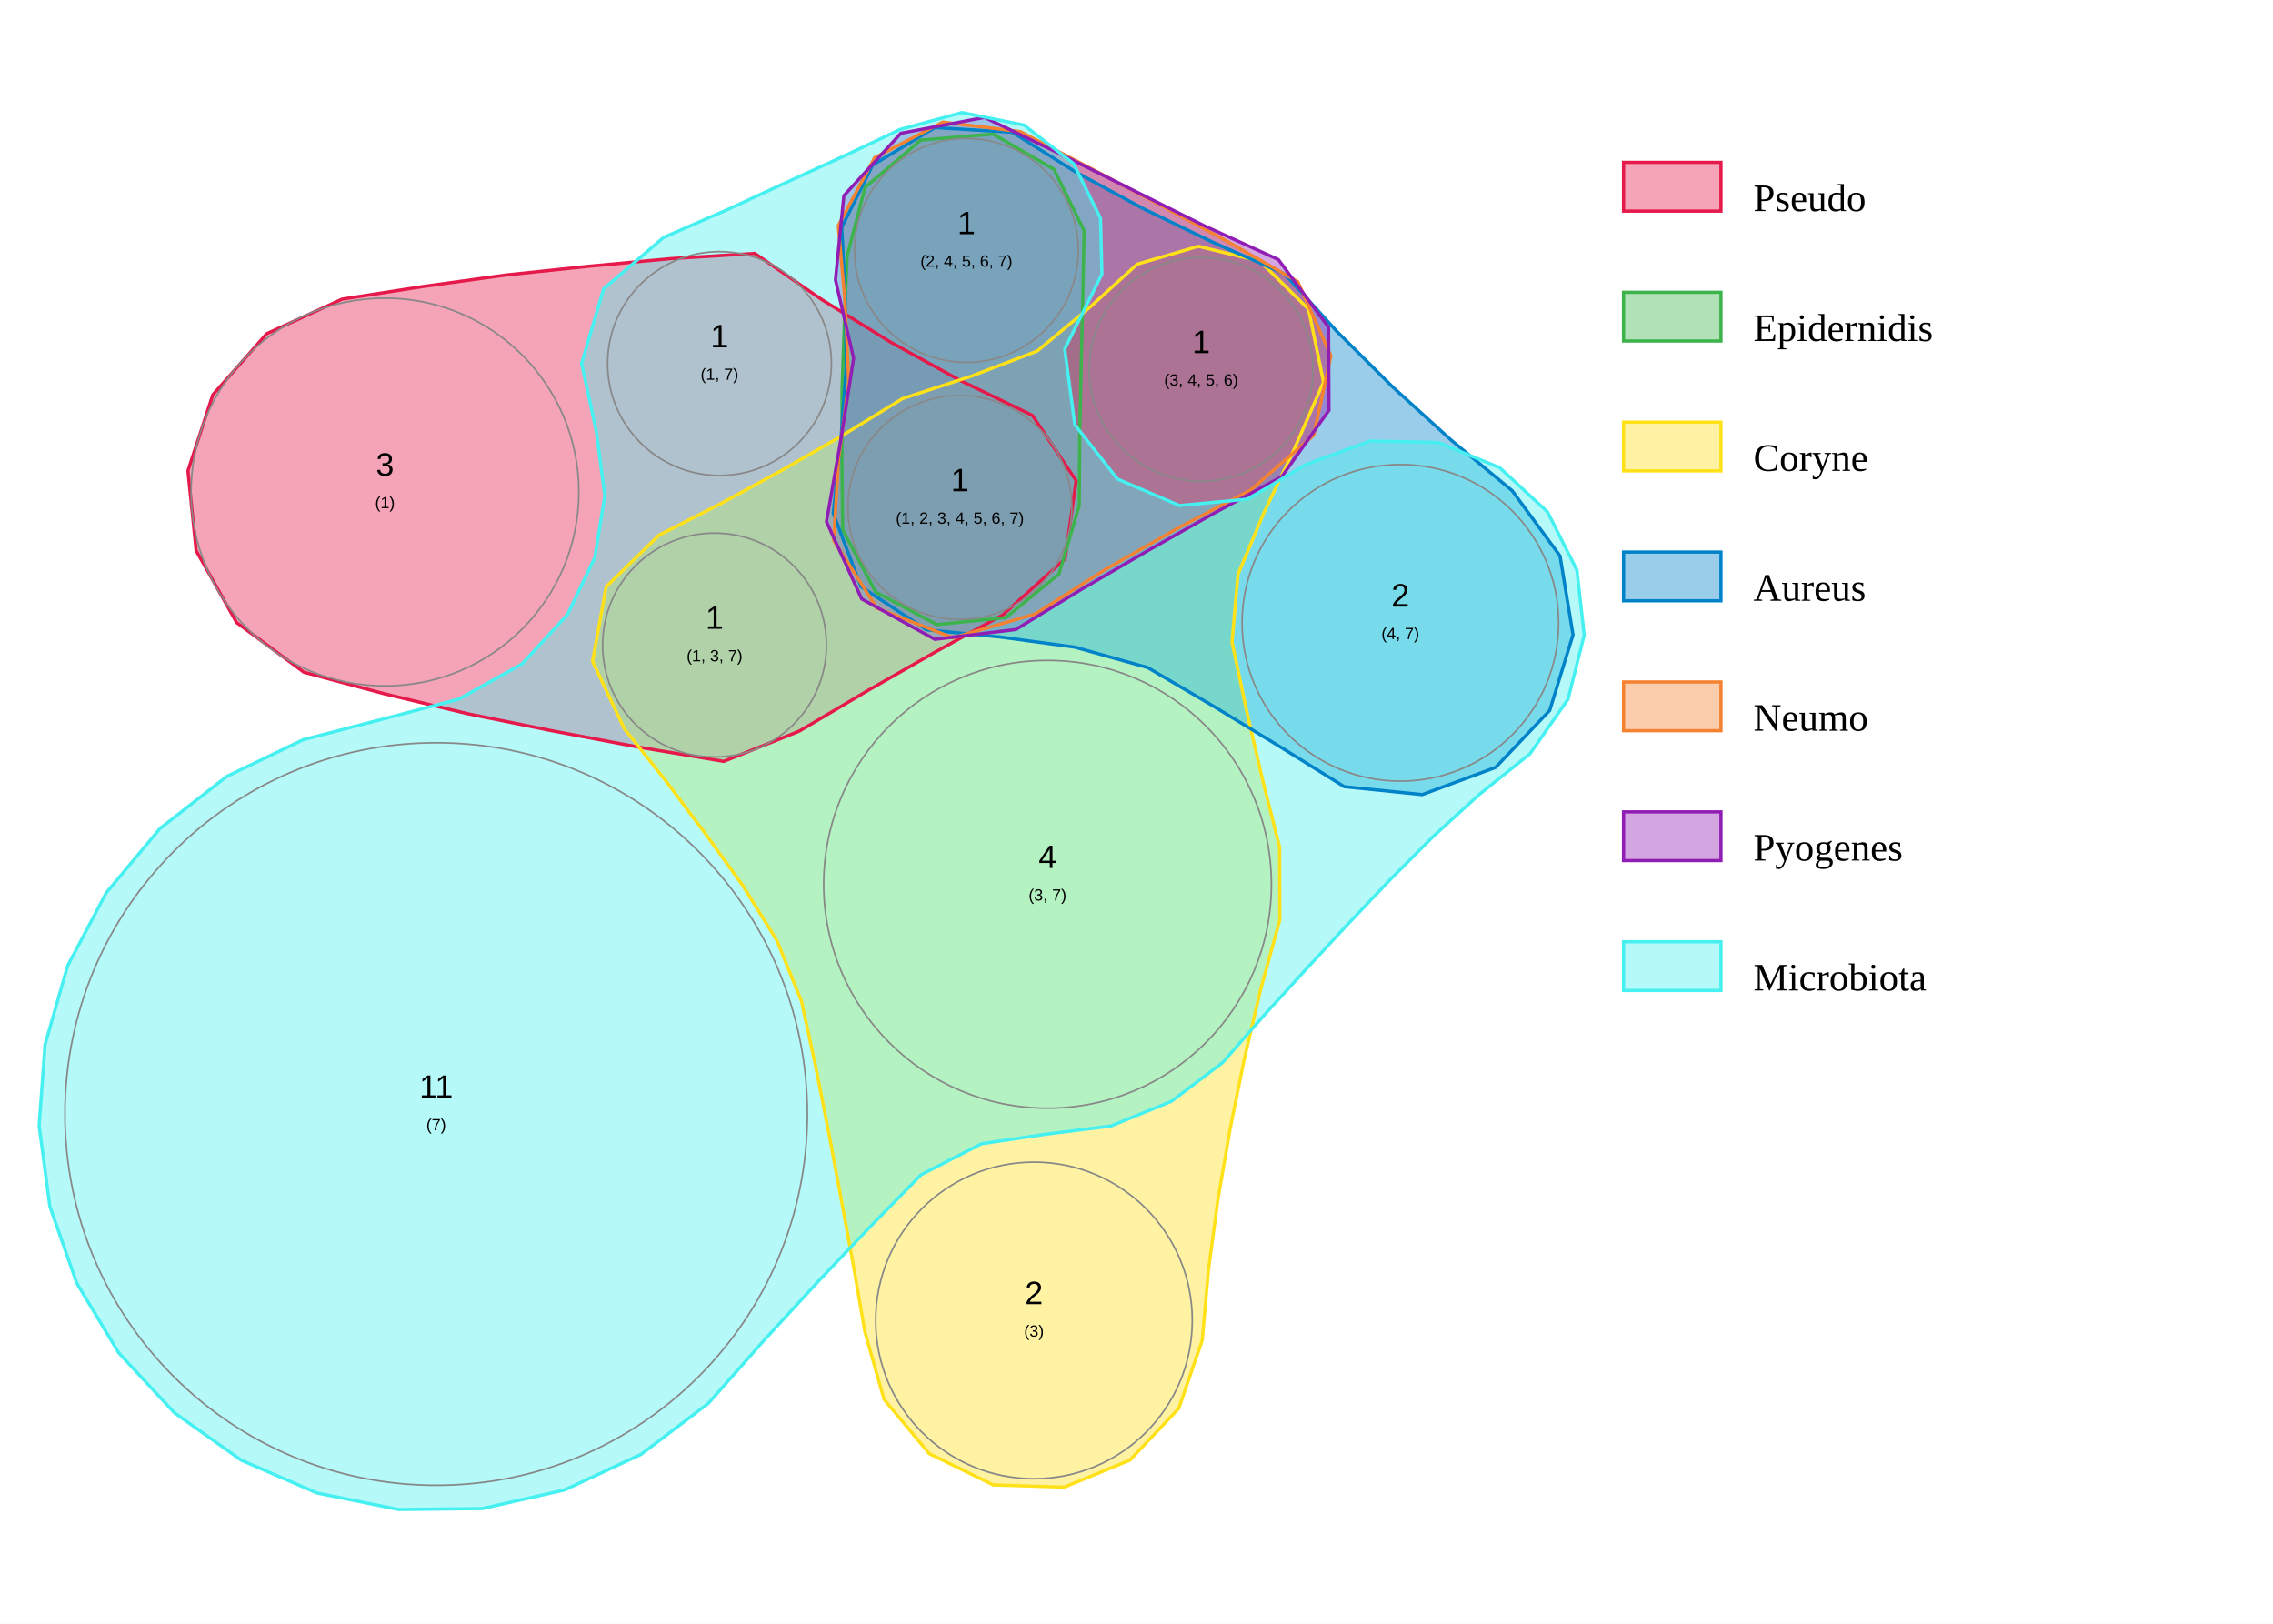
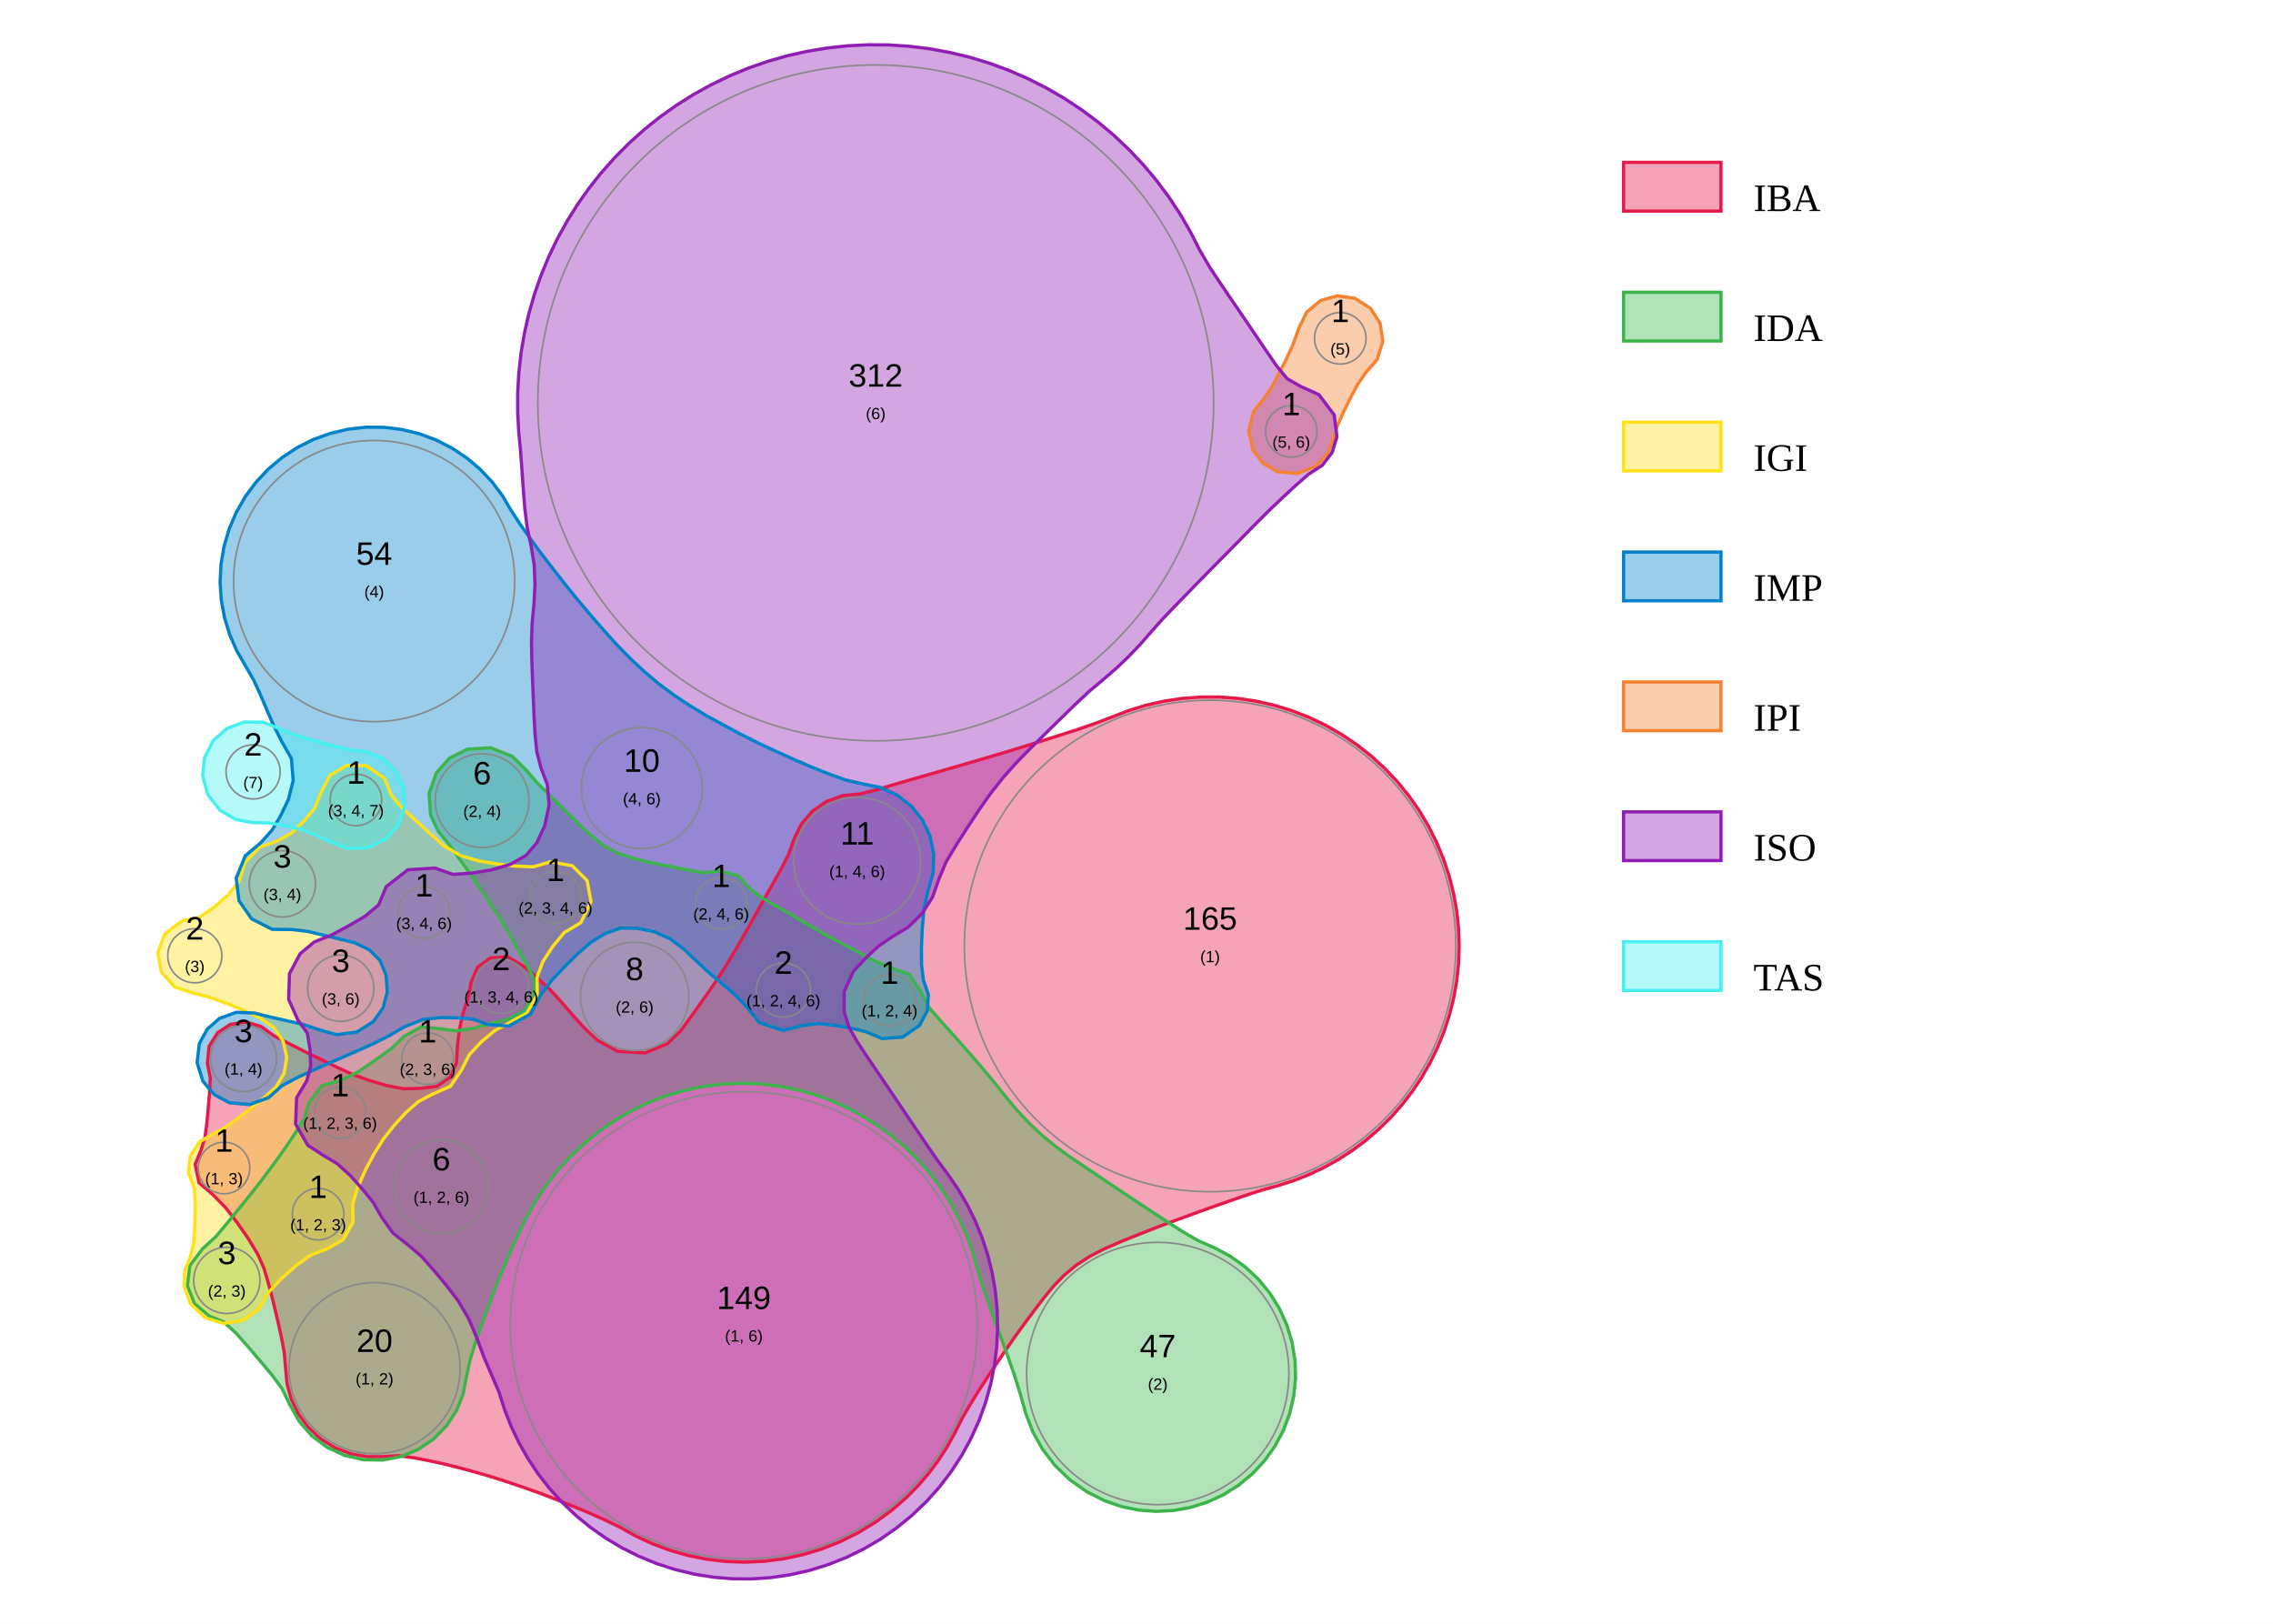
<svg xmlns="http://www.w3.org/2000/svg" xmlns:xlink="http://www.w3.org/1999/xlink" viewBox="0 0 700 500">
  <defs>
    <style type="text/css">
  .borderLine {
	   stroke: none;
	   fill-opacity: 0.4;
  }
  .outLine {
	   stroke-width: 1;
	   fill: none;
  }
  .circle {
	   stroke: #888888;
	   stroke-width: 0.5;
	   fill: none;
    pointer-events: all;
  }
  .spcircle {
	   stroke: #FF2222;
	   stroke-width: 1;
	   fill: none;
    pointer-events: all;
  }
  .tLabel {
	   font-family: Arial;
    pointer-events: none;
	   font-size: 14px;
	   text-anchor: middle;
	   alignment-baseline: central;
  }
  .nLabel {
	   font-family: Arial;
    pointer-events: none;
	   font-size: 10px;
	   text-anchor: middle;
	   alignment-baseline: central;
  }
  .belong {
	   font-family: Arial;
    pointer-events: none;
	   font-size: 5px;
	   text-anchor: middle;
	   alignment-baseline: central;
  }
  .p0{
    stroke: none;
    fill: #e6194b;
  }
  .q0{
    fill: none;
    stroke: #e6194b;
  }
  .p1{
    stroke: none;
    fill: #3cb44b;
  }
  .q1{
    fill: none;
    stroke: #3cb44b;
  }
  .p2{
    stroke: none;
    fill: #ffe119;
  }
  .q2{
    fill: none;
    stroke: #ffe119;
  }
  .p3{
    stroke: none;
    fill: #0082c8;
  }
  .q3{
    fill: none;
    stroke: #0082c8;
  }
  .p4{
    stroke: none;
    fill: #f58231;
  }
  .q4{
    fill: none;
    stroke: #f58231;
  }
  .p5{
    stroke: none;
    fill: #911eb4;
  }
  .q5{
    fill: none;
    stroke: #911eb4;
  }
  .p6{
    stroke: none;
    fill: #46f0f0;
  }
  .q6{
    fill: none;
    stroke: #46f0f0;
  }

</style>
    <symbol id="bl0">
-       <path d="M 57.88 144.99 L 60.41 169.58 L 72.87 191.70 L 93.58 206.99 L 118.51 213.67 L 144.05 219.78 L 170.18 225.06 L 196.55 230.04 L 222.87 234.45 L 246.15 225.13 L 267.53 212.48 L 288.36 200.59 L 308.84 189.33 L 328.00 172.10 L 331.42 148.02 L 317.94 127.91 L 295.75 117.17 L 274.30 105.37 L 253.13 92.28 L 232.45 78.03 L 206.62 79.63 L 181.24 81.98 L 155.75 84.68 L 130.42 88.19 L 105.35 92.11 L 82.14 102.75 L 65.54 121.58 Z" />
+       <path d="M 67.03 318.00 L 64.40 322.19 L 63.87 327.45 L 64.77 331.97 L 64.52 336.55 L 64.13 341.19 L 63.71 345.81 L 63.12 350.24 L 61.92 354.16 L 60.11 358.57 L 61.31 364.24 L 65.71 368.00 L 69.56 371.97 L 73.21 376.71 L 76.58 381.59 L 79.43 386.31 L 81.32 390.63 L 82.56 394.83 L 83.69 399.05 L 84.75 403.37 L 85.78 407.76 L 86.75 412.20 L 87.57 416.74 L 87.96 421.36 L 88.40 426.13 L 89.71 430.91 L 91.92 435.46 L 94.95 439.56 L 98.77 443.08 L 103.25 445.85 L 108.09 447.69 L 113.08 448.57 L 118.04 448.54 L 122.78 448.25 L 127.55 448.91 L 132.33 449.84 L 137.13 450.89 L 141.95 452.11 L 146.79 453.43 L 151.64 454.84 L 156.50 456.41 L 161.38 458.06 L 166.28 459.80 L 171.20 461.70 L 176.13 463.68 L 181.08 465.73 L 186.06 467.94 L 191.00 470.31 L 195.84 473.02 L 200.99 475.40 L 206.35 477.40 L 211.89 478.98 L 217.62 480.13 L 223.47 480.82 L 229.35 481.03 L 235.31 480.77 L 241.27 480.01 L 247.17 478.76 L 253.00 477.00 L 258.72 474.74 L 264.26 471.99 L 269.62 468.73 L 274.66 465.04 L 279.15 461.14 L 282.87 457.36 L 286.14 453.54 L 289.10 449.55 L 291.77 445.40 L 294.17 441.04 L 296.38 436.60 L 298.89 432.32 L 301.50 428.10 L 304.21 423.96 L 306.96 419.83 L 309.73 415.73 L 312.54 411.66 L 315.42 407.69 L 318.34 403.78 L 321.29 399.90 L 324.35 396.15 L 327.70 392.71 L 331.41 389.62 L 335.51 386.93 L 340.10 384.55 L 345.44 382.24 L 351.12 379.95 L 356.93 377.68 L 362.83 375.48 L 368.71 373.34 L 374.32 371.33 L 379.32 369.58 L 384.04 367.96 L 388.72 366.43 L 393.50 365.12 L 398.32 363.59 L 403.07 361.72 L 407.69 359.54 L 412.15 357.06 L 416.47 354.26 L 420.63 351.16 L 424.57 347.77 L 428.26 344.15 L 431.71 340.26 L 434.90 336.14 L 437.81 331.80 L 440.43 327.24 L 442.74 322.49 L 444.74 317.56 L 446.38 312.50 L 447.68 307.32 L 448.62 302.02 L 449.19 296.65 L 449.37 291.29 L 449.18 285.93 L 448.61 280.52 L 447.64 275.08 L 446.28 269.72 L 444.54 264.50 L 442.41 259.36 L 439.90 254.37 L 437.04 249.57 L 433.84 245.01 L 430.30 240.67 L 426.41 236.57 L 422.24 232.76 L 417.81 229.28 L 413.12 226.12 L 408.17 223.30 L 403.03 220.85 L 397.75 218.80 L 392.33 217.15 L 386.76 215.89 L 381.11 215.05 L 375.46 214.63 L 369.81 214.64 L 364.11 215.06 L 358.46 215.91 L 352.93 217.16 L 347.55 218.81 L 342.34 220.83 L 337.15 222.81 L 331.90 224.62 L 326.64 226.31 L 321.38 227.98 L 316.13 229.63 L 310.88 231.25 L 305.66 232.80 L 300.44 234.33 L 295.23 235.85 L 290.03 237.35 L 284.88 238.83 L 279.77 240.29 L 274.68 241.77 L 269.66 243.27 L 264.70 244.50 L 259.54 244.98 L 254.48 246.82 L 250.15 249.83 L 246.80 253.75 L 244.52 258.37 L 242.86 263.05 L 240.61 267.47 L 238.19 271.81 L 235.75 276.14 L 233.33 280.47 L 230.94 284.77 L 228.54 288.99 L 226.13 293.15 L 223.66 297.25 L 221.07 301.33 L 218.29 305.36 L 215.42 309.41 L 212.52 313.45 L 209.55 317.51 L 205.49 321.39 L 198.66 324.22 L 190.26 323.73 L 183.97 320.30 L 179.93 316.51 L 176.42 312.64 L 172.98 308.66 L 169.42 304.77 L 165.56 301.21 L 161.53 297.74 L 156.33 294.59 L 151.01 294.98 L 147.08 297.83 L 145.04 302.63 L 144.20 307.29 L 142.57 312.04 L 141.49 317.07 L 140.86 322.21 L 140.58 327.27 L 138.55 331.78 L 134.54 334.51 L 129.41 335.15 L 124.21 335.26 L 118.97 334.25 L 113.79 332.72 L 108.81 330.93 L 103.97 328.74 L 99.07 326.35 L 94.09 323.92 L 89.17 321.44 L 84.46 319.01 L 80.44 316.10 L 75.77 314.72 L 70.96 315.44 Z" />
    </symbol>
    <symbol id="bl1">
-       <path d="M 259.28 141.71 L 259.51 163.12 L 269.68 182.30 L 288.51 192.33 L 309.79 190.18 L 326.14 176.74 L 332.37 155.71 L 332.52 133.97 L 332.98 112.28 L 333.48 91.35 L 333.87 71.04 L 324.58 52.13 L 305.85 41.29 L 283.59 43.14 L 266.40 57.71 L 260.90 78.79 L 260.02 99.44 L 259.31 120.39 Z" />
+       <path d="M 100.74 445.66 L 106.07 448.15 L 111.93 449.50 L 117.90 449.59 L 123.51 448.51 L 128.74 446.35 L 133.56 443.10 L 137.63 438.93 L 140.65 434.23 L 142.63 429.24 L 143.64 423.99 L 144.72 418.93 L 146.23 413.96 L 147.93 409.09 L 149.71 404.25 L 151.50 399.41 L 153.33 394.64 L 155.25 390.00 L 157.22 385.43 L 159.25 380.83 L 161.52 376.06 L 164.33 370.92 L 167.66 365.76 L 171.39 360.84 L 175.48 356.33 L 179.88 352.17 L 184.53 348.37 L 189.41 345.02 L 194.50 342.06 L 199.75 339.51 L 205.18 337.44 L 210.76 335.80 L 216.47 334.58 L 222.33 333.86 L 228.29 333.58 L 234.27 333.77 L 240.33 334.53 L 246.32 335.77 L 251.95 337.40 L 256.92 339.29 L 261.52 341.44 L 265.95 343.88 L 270.27 346.62 L 274.56 349.71 L 278.67 353.17 L 282.55 356.94 L 286.18 361.03 L 289.57 365.47 L 292.66 370.24 L 295.39 375.25 L 297.70 380.41 L 299.62 385.75 L 301.12 391.19 L 302.84 396.56 L 304.68 401.95 L 306.63 407.38 L 308.62 412.85 L 310.60 418.32 L 312.53 423.84 L 314.29 429.49 L 315.90 435.24 L 318.09 440.95 L 321.08 446.29 L 324.91 451.26 L 329.56 455.73 L 334.81 459.42 L 340.22 462.14 L 345.43 463.93 L 350.70 465.00 L 356.06 465.40 L 361.35 465.13 L 366.51 464.22 L 371.64 462.63 L 376.69 460.32 L 381.48 457.31 L 385.77 453.75 L 389.46 449.77 L 392.60 445.38 L 395.21 440.50 L 397.17 435.28 L 398.43 429.89 L 398.98 424.50 L 398.83 419.08 L 397.93 413.44 L 396.26 407.91 L 393.92 402.78 L 391.01 398.13 L 387.55 393.93 L 383.49 390.12 L 378.88 386.83 L 373.94 384.20 L 368.97 382.03 L 364.35 379.35 L 359.86 376.47 L 355.38 373.55 L 350.92 370.60 L 346.47 367.66 L 342.07 364.72 L 337.69 361.75 L 333.31 358.80 L 328.95 355.82 L 324.70 352.72 L 320.68 349.38 L 316.86 345.78 L 313.26 341.93 L 309.84 337.86 L 306.39 333.54 L 302.52 328.92 L 298.43 324.17 L 294.24 319.42 L 290.04 314.77 L 286.10 310.27 L 283.63 305.45 L 280.02 300.03 L 274.22 297.96 L 269.17 295.83 L 264.14 293.13 L 259.09 290.46 L 254.12 287.77 L 249.29 284.99 L 244.52 282.17 L 239.71 279.36 L 234.97 276.67 L 231.06 273.74 L 227.35 269.68 L 221.53 268.18 L 216.62 268.71 L 211.45 267.84 L 206.09 266.75 L 200.70 265.67 L 195.41 264.46 L 190.34 262.72 L 185.55 260.11 L 181.35 256.69 L 177.50 252.99 L 173.59 249.12 L 169.61 245.21 L 165.65 241.32 L 162.06 237.17 L 157.75 232.90 L 151.11 230.27 L 143.94 230.69 L 138.40 233.50 L 134.38 238.00 L 132.14 244.33 L 132.59 250.97 L 134.99 256.04 L 138.11 259.80 L 140.90 263.63 L 143.68 267.51 L 146.46 271.46 L 149.21 275.53 L 151.93 279.62 L 154.58 283.72 L 157.11 287.96 L 159.57 292.49 L 162.32 297.04 L 164.62 302.13 L 164.17 307.10 L 161.41 311.34 L 156.24 313.95 L 150.92 315.19 L 145.72 316.68 L 140.48 317.44 L 135.57 316.78 L 129.73 316.21 L 124.49 319.09 L 120.43 322.97 L 115.49 326.50 L 110.42 329.98 L 105.24 332.60 L 99.15 334.32 L 95.22 339.52 L 93.66 344.52 L 90.81 349.10 L 87.72 353.67 L 84.47 358.20 L 81.13 362.69 L 77.66 367.17 L 73.99 371.69 L 70.28 376.25 L 66.57 380.70 L 62.41 384.51 L 58.49 389.67 L 57.71 395.88 L 59.89 401.40 L 64.36 405.22 L 69.01 407.11 L 72.79 410.62 L 76.40 414.71 L 80.00 418.93 L 83.56 423.16 L 86.84 427.56 L 89.24 432.53 L 92.12 437.67 L 96.05 442.16 Z" />
    </symbol>
    <symbol id="bl2">
-       <path d="M 239.30 289.70 L 246.86 308.41 L 251.19 328.34 L 255.18 348.55 L 259.01 368.95 L 262.79 389.50 L 266.37 410.17 L 272.26 430.91 L 286.19 447.62 L 305.89 457.24 L 327.78 457.93 L 347.97 449.61 L 363.03 433.67 L 370.24 412.72 L 372.16 391.03 L 375.07 369.35 L 378.81 347.71 L 383.18 326.14 L 388.24 304.66 L 394.14 283.26 L 394.07 260.89 L 388.69 239.56 L 383.81 218.44 L 379.42 197.72 L 381.25 176.87 L 389.22 157.94 L 398.38 138.74 L 407.60 117.66 L 402.97 95.21 L 388.05 80.46 L 369.03 75.84 L 350.22 81.34 L 335.45 94.78 L 319.48 108.06 L 299.01 115.88 L 277.95 122.74 L 259.36 134.13 L 240.60 144.92 L 221.85 155.15 L 202.97 164.79 L 186.68 180.66 L 182.48 203.65 L 192.28 224.42 L 205.17 240.61 L 217.17 256.63 L 228.77 272.72 Z" />
+       <path d="M 69.65 308.91 L 74.81 311.00 L 79.79 313.34 L 84.29 316.38 L 87.24 320.68 L 88.31 325.63 L 87.48 330.54 L 84.99 334.71 L 81.28 338.04 L 77.42 341.12 L 73.55 344.16 L 69.63 347.01 L 65.60 349.15 L 61.44 351.62 L 58.56 356.07 L 58.08 361.28 L 59.87 366.03 L 60.17 371.42 L 60.00 377.15 L 59.64 382.59 L 58.67 387.03 L 56.91 391.17 L 56.68 396.08 L 58.64 401.40 L 63.10 405.72 L 68.76 407.52 L 74.63 406.68 L 79.77 403.13 L 82.63 398.05 L 86.59 393.78 L 91.11 389.79 L 95.78 386.42 L 100.63 384.58 L 105.69 381.75 L 108.73 376.30 L 108.60 370.83 L 110.21 365.56 L 112.53 360.30 L 115.17 355.37 L 118.04 350.80 L 121.32 346.63 L 124.90 342.71 L 128.81 339.23 L 133.21 336.94 L 138.71 334.51 L 142.20 329.38 L 144.49 324.83 L 148.16 320.89 L 152.38 317.36 L 156.95 314.86 L 162.13 312.07 L 165.43 306.43 L 165.41 300.85 L 167.17 296.14 L 170.21 291.45 L 173.78 287.15 L 178.84 284.15 L 182.01 277.67 L 180.82 271.18 L 176.23 266.58 L 169.52 265.40 L 164.22 266.92 L 158.78 266.71 L 153.21 266.05 L 147.57 265.14 L 141.90 263.49 L 136.62 260.39 L 132.20 256.42 L 128.00 252.59 L 123.92 248.88 L 120.57 244.93 L 118.37 239.64 L 112.88 235.81 L 106.75 235.69 L 101.56 238.80 L 98.77 244.22 L 96.91 248.91 L 93.56 252.90 L 89.75 256.50 L 85.49 258.94 L 80.01 260.84 L 75.43 265.56 L 73.68 271.18 L 70.39 275.44 L 66.05 279.27 L 61.42 282.45 L 56.02 283.59 L 50.74 287.62 L 48.61 293.43 L 49.70 299.26 L 53.78 303.90 L 59.12 305.72 L 64.34 307.01 Z" />
    </symbol>
    <symbol id="bl3">
-       <path d="M 260.29 91.09 L 260.61 112.86 L 258.99 135.29 L 256.61 158.06 L 265.14 180.66 L 285.31 193.92 L 308.22 196.18 L 331.00 199.27 L 353.43 205.56 L 373.53 217.35 L 393.65 229.60 L 413.98 242.24 L 437.98 244.68 L 460.61 236.30 L 477.26 218.75 L 484.44 195.48 L 480.44 171.20 L 465.69 151.09 L 446.92 135.53 L 428.84 119.10 L 411.65 101.99 L 395.63 84.36 L 373.37 74.54 L 351.92 64.16 L 331.38 53.04 L 311.76 40.72 L 287.94 39.29 L 268.73 50.85 L 259.23 70.01 Z" />
+       <path d="M 78.13 209.43 L 80.25 214.05 L 82.23 218.72 L 84.29 223.42 L 86.72 228.25 L 89.74 233.58 L 90.29 240.35 L 88.83 246.13 L 86.51 251.02 L 83.86 255.51 L 80.42 259.40 L 75.52 263.53 L 72.74 270.41 L 73.59 277.35 L 77.50 282.95 L 83.81 286.17 L 89.91 286.23 L 94.88 286.83 L 99.61 287.96 L 104.36 289.10 L 109.20 290.29 L 113.71 292.46 L 117.05 295.80 L 118.90 300.32 L 119.26 305.51 L 117.93 310.45 L 114.92 314.64 L 109.84 317.80 L 103.76 318.61 L 98.47 317.13 L 93.46 315.47 L 88.24 314.28 L 83.17 313.15 L 78.31 311.94 L 72.79 311.72 L 67.57 313.62 L 63.84 316.88 L 61.39 321.34 L 60.70 327.21 L 62.48 332.94 L 65.93 337.04 L 70.68 339.59 L 76.87 340.13 L 82.74 337.98 L 86.82 334.34 L 91.91 331.64 L 97.47 329.11 L 103.13 326.59 L 108.75 324.15 L 114.31 321.69 L 119.65 319.03 L 124.76 316.08 L 130.51 313.87 L 136.09 313.34 L 141.05 313.44 L 145.70 313.85 L 150.21 315.49 L 156.70 315.95 L 163.48 312.19 L 166.55 306.34 L 170.00 301.76 L 174.01 297.56 L 178.02 293.59 L 182.03 290.12 L 186.38 287.46 L 191.02 285.79 L 196.12 285.83 L 201.41 286.87 L 206.35 289.08 L 210.58 292.24 L 214.37 295.85 L 218.22 299.42 L 222.20 302.78 L 226.17 306.11 L 229.82 309.89 L 233.83 314.88 L 241.16 317.33 L 247.39 315.74 L 252.27 315.17 L 257.29 315.79 L 262.25 316.60 L 266.91 317.79 L 271.63 319.81 L 277.98 319.34 L 283.16 315.77 L 285.57 311.24 L 285.92 306.32 L 284.37 301.83 L 283.80 297.15 L 283.76 291.91 L 284.02 285.99 L 284.54 279.90 L 285.82 274.23 L 287.37 268.76 L 287.57 262.99 L 286.39 257.42 L 284.07 252.52 L 280.74 248.33 L 276.36 244.87 L 271.29 242.53 L 265.89 241.44 L 260.41 240.18 L 254.86 238.17 L 249.31 235.95 L 243.84 233.56 L 238.42 231.11 L 233.06 228.60 L 227.82 225.93 L 222.66 223.19 L 217.56 220.38 L 212.58 217.38 L 207.72 214.16 L 203.00 210.67 L 198.45 206.84 L 194.06 202.74 L 189.83 198.41 L 185.72 193.84 L 181.72 189.23 L 177.96 184.78 L 174.70 180.75 L 171.67 176.90 L 168.70 173.09 L 165.77 169.23 L 162.87 165.24 L 160.02 161.19 L 157.31 157.02 L 154.73 152.64 L 151.57 148.43 L 147.86 144.49 L 143.72 140.99 L 139.23 138.00 L 134.36 135.51 L 129.16 133.57 L 123.78 132.26 L 118.32 131.58 L 112.82 131.54 L 107.25 132.16 L 101.79 133.43 L 96.56 135.31 L 91.60 137.78 L 86.94 140.84 L 82.64 144.44 L 78.84 148.49 L 75.54 152.93 L 72.75 157.79 L 70.55 162.95 L 68.99 168.30 L 68.06 173.77 L 67.78 179.33 L 68.15 184.86 L 69.16 190.27 L 70.74 195.43 L 72.89 200.35 L 75.54 204.94 Z" />
    </symbol>
    <symbol id="bl4">
-       <path d="M 261.39 117.43 L 258.26 141.46 L 256.73 166.41 L 270.05 187.27 L 293.47 196.39 L 318.83 189.07 L 340.41 175.38 L 362.79 162.61 L 385.13 150.92 L 404.58 134.03 L 409.87 109.53 L 399.70 86.76 L 378.09 74.39 L 356.55 62.71 L 335.17 51.46 L 314.32 40.56 L 290.36 37.59 L 269.35 48.55 L 258.17 69.44 L 260.25 93.20 Z" />
+       <path d="M 388.94 142.63 L 393.36 145.23 L 399.50 145.82 L 405.29 143.51 L 408.83 139.74 L 410.57 135.28 L 411.95 130.93 L 413.85 126.67 L 415.91 122.52 L 418.04 118.46 L 420.64 114.68 L 424.12 110.73 L 425.84 105.08 L 425.04 99.58 L 422.06 94.94 L 417.22 91.85 L 411.85 91.09 L 406.72 92.53 L 402.40 96.12 L 400.00 101.07 L 398.17 106.20 L 395.85 111.14 L 393.68 115.40 L 391.61 119.29 L 389.17 122.83 L 386.07 126.71 L 384.55 132.65 L 385.88 138.58 Z" />
    </symbol>
    <symbol id="bl5">
-       <path d="M 257.29 86.14 L 262.88 110.34 L 258.96 135.38 L 254.52 160.65 L 265.38 184.44 L 287.91 196.87 L 312.83 193.84 L 332.98 181.52 L 353.31 169.67 L 373.84 158.06 L 394.72 146.78 L 409.27 126.33 L 409.14 100.75 L 393.68 79.92 L 370.93 69.55 L 348.65 58.42 L 326.22 47.27 L 303.20 36.16 L 277.44 41.04 L 259.88 60.27 Z" />
+       <path d="M 162.02 263.40 L 157.21 266.14 L 151.33 267.87 L 145.28 268.85 L 139.50 269.25 L 133.91 267.30 L 125.62 267.82 L 118.94 273.02 L 116.61 278.63 L 112.38 282.18 L 107.22 285.16 L 102.04 287.95 L 96.79 290.05 L 92.43 293.68 L 89.15 299.83 L 88.89 307.74 L 91.71 314.04 L 94.65 318.17 L 95.49 323.19 L 95.69 328.28 L 94.48 332.80 L 91.34 338.03 L 91.04 346.14 L 94.81 352.68 L 99.60 355.79 L 103.86 358.34 L 107.81 361.92 L 111.49 366.03 L 114.92 370.25 L 117.60 374.93 L 121.01 379.69 L 125.55 383.27 L 129.74 386.83 L 133.52 391.09 L 137.29 395.59 L 141.06 400.51 L 144.34 406.08 L 146.87 412.04 L 149.04 417.93 L 151.45 423.51 L 153.70 428.75 L 155.37 434.03 L 157.40 439.21 L 159.82 444.27 L 162.56 449.10 L 165.63 453.70 L 169.08 458.16 L 172.94 462.44 L 177.15 466.48 L 181.66 470.20 L 186.42 473.56 L 191.40 476.55 L 196.66 479.19 L 202.19 481.46 L 207.92 483.31 L 213.74 484.71 L 219.59 485.66 L 225.45 486.15 L 231.32 486.20 L 237.34 485.80 L 243.37 484.92 L 249.32 483.57 L 255.09 481.78 L 260.65 479.58 L 266.01 476.96 L 271.23 473.90 L 276.23 470.41 L 280.95 466.54 L 285.31 462.36 L 289.29 457.92 L 292.88 453.22 L 296.15 448.20 L 299.05 442.91 L 301.52 437.43 L 303.55 431.79 L 305.12 426.13 L 306.25 420.44 L 306.96 414.64 L 307.23 408.83 L 307.07 403.02 L 306.48 397.27 L 305.50 391.69 L 304.15 386.34 L 302.44 381.12 L 300.35 376.00 L 297.89 371.02 L 295.10 366.26 L 291.98 361.70 L 288.58 357.13 L 285.30 352.36 L 282.05 347.56 L 278.81 342.77 L 275.64 338.08 L 272.64 333.64 L 269.70 329.30 L 266.78 325.00 L 263.94 320.69 L 261.46 316.33 L 259.95 311.50 L 259.99 305.32 L 262.84 299.06 L 266.89 294.74 L 270.54 291.33 L 274.73 288.49 L 279.59 285.56 L 283.96 281.33 L 287.20 276.22 L 289.12 270.75 L 291.36 265.42 L 294.50 260.19 L 297.84 254.96 L 301.27 249.73 L 304.90 244.55 L 308.82 239.55 L 313.06 234.80 L 317.50 230.27 L 322.02 225.81 L 326.54 221.38 L 331.03 217.01 L 335.42 212.89 L 339.63 209.36 L 343.60 205.94 L 347.37 202.37 L 350.97 198.63 L 354.40 194.71 L 357.85 190.81 L 361.48 187.02 L 365.16 183.25 L 368.83 179.46 L 372.53 175.69 L 376.26 171.91 L 380.01 168.11 L 383.76 164.30 L 387.51 160.51 L 391.31 156.73 L 395.19 153.05 L 399.07 149.45 L 402.97 146.04 L 407.24 143.28 L 410.25 139.34 L 411.73 134.49 L 410.88 127.76 L 406.18 121.53 L 400.44 118.94 L 396.37 116.58 L 393.09 112.60 L 389.90 107.95 L 386.51 102.94 L 383.03 97.81 L 379.52 92.66 L 376.01 87.51 L 372.58 82.33 L 369.44 76.98 L 366.60 71.38 L 363.41 65.89 L 359.88 60.56 L 356.06 55.45 L 351.97 50.61 L 347.65 46.03 L 343.05 41.69 L 338.18 37.60 L 333.05 33.78 L 327.72 30.26 L 322.21 27.07 L 316.58 24.23 L 310.80 21.71 L 304.84 19.51 L 298.75 17.66 L 292.54 16.16 L 286.30 15.02 L 280.04 14.25 L 273.77 13.84 L 267.48 13.79 L 261.15 14.09 L 254.83 14.77 L 248.60 15.80 L 242.49 17.17 L 236.49 18.88 L 230.58 20.93 L 224.75 23.33 L 219.08 26.06 L 213.60 29.09 L 208.34 32.40 L 203.30 35.98 L 198.44 39.86 L 193.78 44.04 L 189.37 48.47 L 185.24 53.12 L 181.41 57.94 L 177.86 62.96 L 174.59 68.20 L 171.59 73.63 L 168.92 79.22 L 166.57 84.91 L 164.56 90.70 L 162.87 96.58 L 161.50 102.62 L 160.46 108.71 L 159.78 114.83 L 159.43 120.95 L 159.43 126.99 L 159.75 132.95 L 160.31 138.88 L 160.75 144.81 L 161.16 150.72 L 161.63 156.63 L 162.35 162.46 L 163.58 168.18 L 164.52 174.03 L 164.75 180.02 L 164.44 185.97 L 163.89 191.77 L 163.68 197.52 L 163.78 203.26 L 163.99 208.98 L 164.22 214.70 L 164.46 220.42 L 164.77 226.07 L 165.32 231.45 L 166.57 236.38 L 168.55 241.59 L 169.11 247.89 L 167.76 254.25 L 165.32 259.52 Z" />
    </symbol>
    <symbol id="bl6">
-       <path d="M 183.18 171.68 L 174.73 189.29 L 160.76 204.44 L 141.28 215.28 L 118.02 221.39 L 93.36 227.78 L 69.85 239.08 L 49.29 255.11 L 32.75 274.88 L 20.84 297.39 L 13.88 321.64 L 12.05 346.65 L 15.35 371.46 L 23.62 395.08 L 36.56 416.57 L 53.68 435.01 L 74.30 449.63 L 97.65 459.74 L 122.76 464.82 L 148.54 464.53 L 173.82 458.81 L 197.41 447.84 L 218.11 432.16 L 235.10 412.93 L 252.00 394.57 L 268.29 377.42 L 283.69 361.72 L 302.29 352.19 L 322.19 349.24 L 342.11 346.73 L 360.73 339.13 L 376.54 327.18 L 389.23 312.69 L 402.03 298.65 L 414.90 284.78 L 427.95 271.03 L 441.40 257.54 L 455.68 244.54 L 471.17 232.13 L 482.91 215.29 L 487.88 195.57 L 485.64 175.59 L 476.60 157.67 L 461.86 144.01 L 442.91 136.25 L 421.96 135.81 L 402.17 143.06 L 384.31 153.68 L 363.24 155.68 L 344.15 147.51 L 331.00 130.78 L 327.90 107.48 L 339.35 84.40 L 338.92 67.19 L 330.62 50.37 L 315.38 38.53 L 296.28 34.66 L 277.25 39.84 L 260.01 48.01 L 242.39 56.07 L 224.09 64.51 L 204.33 73.13 L 185.89 88.93 L 179.11 111.92 L 183.65 132.89 L 186.25 152.64 Z" />
+       <path d="M 124.39 242.79 L 122.06 237.62 L 117.83 233.54 L 112.81 231.47 L 108.12 230.99 L 103.70 229.96 L 99.28 228.80 L 94.83 227.54 L 90.40 226.20 L 86.06 224.36 L 81.00 222.39 L 75.17 222.34 L 69.91 224.32 L 65.70 228.03 L 62.99 233.25 L 62.40 238.97 L 64.00 244.67 L 67.77 249.52 L 72.69 252.38 L 77.72 253.30 L 82.44 253.40 L 87.19 254.12 L 92.00 255.20 L 96.69 256.86 L 101.29 259.07 L 106.86 261.28 L 113.37 261.06 L 118.83 258.42 L 122.67 254.11 L 124.65 248.52 Z" />
    </symbol>
  </defs>
  <rect width="700" height="500" style="fill:#fff;stroke-width:0" />
  <use class="p0 borderLine" xlink:href="#bl0" />
  <use class="p1 borderLine" xlink:href="#bl1" />
  <use class="p2 borderLine" xlink:href="#bl2" />
  <use class="p3 borderLine" xlink:href="#bl3" />
  <use class="p4 borderLine" xlink:href="#bl4" />
  <use class="p5 borderLine" xlink:href="#bl5" />
  <use class="p6 borderLine" xlink:href="#bl6" />
  <use class="q0 outLine" xlink:href="#bl0" />
  <use class="q1 outLine" xlink:href="#bl1" />
  <use class="q2 outLine" xlink:href="#bl2" />
  <use class="q3 outLine" xlink:href="#bl3" />
  <use class="q4 outLine" xlink:href="#bl4" />
  <use class="q5 outLine" xlink:href="#bl5" />
  <use class="q6 outLine" xlink:href="#bl6" />
-   <circle class="circle" cx="118.551" cy="151.503" r="59.703" />
-   <text class="tLabel" x="118.55" y="131.50" />
-   <text class="nLabel" x="118.55" y="146.50">3</text>
-   <text class="belong" x="118.55" y="156.50">(1)</text>
-   <circle class="circle" cx="295.615" cy="156.266" r="34.469" />
-   <text class="tLabel" x="295.62" y="136.27" />
-   <text class="nLabel" x="295.62" y="151.27">1</text>
-   <text class="belong" x="295.62" y="161.27">(1, 2, 3, 4, 5, 6, 7)</text>
-   <circle class="circle" cx="297.62" cy="77.108" r="34.469" />
-   <text class="tLabel" x="297.62" y="57.11" />
-   <text class="nLabel" x="297.62" y="72.11">1</text>
-   <text class="belong" x="297.62" y="82.11">(2, 4, 5, 6, 7)</text>
-   <circle class="circle" cx="318.429" cy="406.598" r="48.747" />
-   <text class="tLabel" x="318.43" y="386.60" />
-   <text class="nLabel" x="318.43" y="401.60">2</text>
-   <text class="belong" x="318.43" y="411.60">(3)</text>
-   <circle class="circle" cx="369.905" cy="113.731" r="34.469" />
-   <text class="tLabel" x="369.90" y="93.73" />
-   <text class="nLabel" x="369.90" y="108.73">1</text>
-   <text class="belong" x="369.90" y="118.73">(3, 4, 5, 6)</text>
-   <circle class="circle" cx="322.609" cy="272.299" r="68.939" />
-   <text class="tLabel" x="322.61" y="252.30" />
-   <text class="nLabel" x="322.61" y="267.30">4</text>
-   <text class="belong" x="322.61" y="277.30">(3, 7)</text>
-   <circle class="circle" cx="220.047" cy="198.629" r="34.469" />
-   <text class="tLabel" x="220.05" y="178.63" />
-   <text class="nLabel" x="220.05" y="193.63">1</text>
-   <text class="belong" x="220.05" y="203.63">(1, 3, 7)</text>
-   <circle class="circle" cx="431.253" cy="191.791" r="48.747" />
-   <text class="tLabel" x="431.25" y="171.79" />
-   <text class="nLabel" x="431.25" y="186.79">2</text>
-   <text class="belong" x="431.25" y="196.79">(4, 7)</text>
-   <circle class="circle" cx="134.322" cy="343.039" r="114.322" />
-   <text class="tLabel" x="134.32" y="323.04" />
-   <text class="nLabel" x="134.32" y="338.04">11</text>
-   <text class="belong" x="134.32" y="348.04">(7)</text>
-   <circle class="circle" cx="221.579" cy="111.945" r="34.469" />
-   <text class="tLabel" x="221.58" y="91.95" />
-   <text class="nLabel" x="221.58" y="106.95">1</text>
-   <text class="belong" x="221.58" y="116.95">(1, 7)</text>
+   <circle class="circle" cx="372.663" cy="291.294" r="75.675" />
+   <text class="tLabel" x="372.66" y="271.29" />
+   <text class="nLabel" x="372.66" y="286.29">165</text>
+   <text class="belong" x="372.66" y="296.29">(1)</text>
+   <circle class="circle" cx="115.345" cy="421.295" r="26.347" />
+   <text class="tLabel" x="115.34" y="401.30" />
+   <text class="nLabel" x="115.34" y="416.30">20</text>
+   <text class="belong" x="115.34" y="426.30">(1, 2)</text>
+   <circle class="circle" cx="97.969" cy="373.877" r="7.934" />
+   <text class="tLabel" x="97.97" y="353.88" />
+   <text class="nLabel" x="97.97" y="368.88">1</text>
+   <text class="belong" x="97.97" y="378.88">(1, 2, 3)</text>
+   <circle class="circle" cx="356.546" cy="422.942" r="40.389" />
+   <text class="tLabel" x="356.55" y="402.94" />
+   <text class="nLabel" x="356.55" y="417.94">47</text>
+   <text class="belong" x="356.55" y="427.94">(2)</text>
+   <circle class="circle" cx="69.857" cy="394.262" r="10.204" />
+   <text class="tLabel" x="69.86" y="374.26" />
+   <text class="nLabel" x="69.86" y="389.26">3</text>
+   <text class="belong" x="69.86" y="399.26">(2, 3)</text>
+   <circle class="circle" cx="148.483" cy="246.541" r="14.431" />
+   <text class="tLabel" x="148.48" y="226.54" />
+   <text class="nLabel" x="148.48" y="241.54">6</text>
+   <text class="belong" x="148.48" y="251.54">(2, 4)</text>
+   <circle class="circle" cx="222.09" cy="278.16" r="7.934" />
+   <text class="tLabel" x="222.09" y="258.16" />
+   <text class="nLabel" x="222.09" y="273.16">1</text>
+   <text class="belong" x="222.09" y="283.16">(2, 4, 6)</text>
+   <circle class="circle" cx="195.447" cy="306.822" r="16.663" />
+   <text class="tLabel" x="195.45" y="286.82" />
+   <text class="nLabel" x="195.45" y="301.82">8</text>
+   <text class="belong" x="195.45" y="311.82">(2, 6)</text>
+   <circle class="circle" cx="131.7" cy="326.002" r="7.934" />
+   <text class="tLabel" x="131.70" y="306.00" />
+   <text class="nLabel" x="131.70" y="321.00">1</text>
+   <text class="belong" x="131.70" y="331.00">(2, 3, 6)</text>
+   <circle class="circle" cx="171.075" cy="276.319" r="7.934" />
+   <text class="tLabel" x="171.07" y="256.32" />
+   <text class="nLabel" x="171.07" y="271.32">1</text>
+   <text class="belong" x="171.07" y="281.32">(2, 3, 4, 6)</text>
+   <circle class="circle" cx="59.993" cy="294.306" r="8.332" />
+   <text class="tLabel" x="59.99" y="274.31" />
+   <text class="nLabel" x="59.99" y="289.31">2</text>
+   <text class="belong" x="59.99" y="299.31">(3)</text>
+   <circle class="circle" cx="68.988" cy="359.664" r="7.934" />
+   <text class="tLabel" x="68.99" y="339.66" />
+   <text class="nLabel" x="68.99" y="354.66">1</text>
+   <text class="belong" x="68.99" y="364.66">(1, 3)</text>
+   <circle class="circle" cx="86.964" cy="272.174" r="10.204" />
+   <text class="tLabel" x="86.96" y="252.17" />
+   <text class="nLabel" x="86.96" y="267.17">3</text>
+   <text class="belong" x="86.96" y="277.17">(3, 4)</text>
+   <circle class="circle" cx="130.577" cy="281.056" r="7.934" />
+   <text class="tLabel" x="130.58" y="261.06" />
+   <text class="nLabel" x="130.58" y="276.06">1</text>
+   <text class="belong" x="130.58" y="286.06">(3, 4, 6)</text>
+   <circle class="circle" cx="109.609" cy="246.333" r="7.934" />
+   <text class="tLabel" x="109.61" y="226.33" />
+   <text class="nLabel" x="109.61" y="241.33">1</text>
+   <text class="belong" x="109.61" y="251.33">(3, 4, 7)</text>
+   <circle class="circle" cx="104.943" cy="304.313" r="10.204" />
+   <text class="tLabel" x="104.94" y="284.31" />
+   <text class="nLabel" x="104.94" y="299.31">3</text>
+   <text class="belong" x="104.94" y="309.31">(3, 6)</text>
+   <circle class="circle" cx="154.337" cy="303.718" r="8.332" />
+   <text class="tLabel" x="154.34" y="283.72" />
+   <text class="nLabel" x="154.34" y="298.72">2</text>
+   <text class="belong" x="154.34" y="308.72">(1, 3, 4, 6)</text>
+   <circle class="circle" cx="115.226" cy="178.926" r="43.292" />
+   <text class="tLabel" x="115.23" y="158.93" />
+   <text class="nLabel" x="115.23" y="173.93">54</text>
+   <text class="belong" x="115.23" y="183.93">(4)</text>
+   <circle class="circle" cx="74.985" cy="325.911" r="10.204" />
+   <text class="tLabel" x="74.98" y="305.91" />
+   <text class="nLabel" x="74.98" y="320.91">3</text>
+   <text class="belong" x="74.98" y="330.91">(1, 4)</text>
+   <circle class="circle" cx="273.958" cy="307.962" r="7.934" />
+   <text class="tLabel" x="273.96" y="287.96" />
+   <text class="nLabel" x="273.96" y="302.96">1</text>
+   <text class="belong" x="273.96" y="312.96">(1, 2, 4)</text>
+   <circle class="circle" cx="197.665" cy="242.662" r="18.63" />
+   <text class="tLabel" x="197.66" y="222.66" />
+   <text class="nLabel" x="197.66" y="237.66">10</text>
+   <text class="belong" x="197.66" y="247.66">(4, 6)</text>
+   <circle class="circle" cx="263.976" cy="265.061" r="19.539" />
+   <text class="tLabel" x="263.98" y="245.06" />
+   <text class="nLabel" x="263.98" y="260.06">11</text>
+   <text class="belong" x="263.98" y="270.06">(1, 4, 6)</text>
+   <circle class="circle" cx="241.255" cy="304.872" r="8.332" />
+   <text class="tLabel" x="241.26" y="284.87" />
+   <text class="nLabel" x="241.26" y="299.87">2</text>
+   <text class="belong" x="241.26" y="309.87">(1, 2, 4, 6)</text>
+   <circle class="circle" cx="412.754" cy="104.18" r="7.934" />
+   <text class="tLabel" x="412.75" y="84.18" />
+   <text class="nLabel" x="412.75" y="99.18">1</text>
+   <text class="belong" x="412.75" y="109.18">(5)</text>
+   <circle class="circle" cx="397.668" cy="132.837" r="7.934" />
+   <text class="tLabel" x="397.67" y="112.84" />
+   <text class="nLabel" x="397.67" y="127.84">1</text>
+   <text class="belong" x="397.67" y="137.84">(5, 6)</text>
+   <circle class="circle" cx="269.692" cy="124.062" r="104.062" />
+   <text class="tLabel" x="269.69" y="104.06" />
+   <text class="nLabel" x="269.69" y="119.06">312</text>
+   <text class="belong" x="269.69" y="129.06">(6)</text>
+   <circle class="circle" cx="229.086" cy="408.087" r="71.913" />
+   <text class="tLabel" x="229.09" y="388.09" />
+   <text class="nLabel" x="229.09" y="403.09">149</text>
+   <text class="belong" x="229.09" y="413.09">(1, 6)</text>
+   <circle class="circle" cx="135.932" cy="365.41" r="14.431" />
+   <text class="tLabel" x="135.93" y="345.41" />
+   <text class="nLabel" x="135.93" y="360.41">6</text>
+   <text class="belong" x="135.93" y="370.41">(1, 2, 6)</text>
+   <circle class="circle" cx="104.728" cy="342.593" r="7.934" />
+   <text class="tLabel" x="104.73" y="322.59" />
+   <text class="nLabel" x="104.73" y="337.59">1</text>
+   <text class="belong" x="104.73" y="347.59">(1, 2, 3, 6)</text>
+   <circle class="circle" cx="77.946" cy="237.692" r="8.332" />
+   <text class="tLabel" x="77.95" y="217.69" />
+   <text class="nLabel" x="77.95" y="232.69">2</text>
+   <text class="belong" x="77.95" y="242.69">(7)</text>
  <rect class="p0 borderLine" data-nbit="0" x="500.00" y="50.00" width="30.00" height="15.00" />
  <rect class="q0" x="500.00" y="50.00" width="30.00" height="15.00" />
-   <text class="legend" x="540.00" y="65.00">Pseudo</text>
+   <text class="legend" x="540.00" y="65.00">IBA</text>
  <rect class="p1 borderLine" data-nbit="1" x="500.00" y="90.00" width="30.00" height="15.00" />
  <rect class="q1" x="500.00" y="90.00" width="30.00" height="15.00" />
-   <text class="legend" x="540.00" y="105.00">Epidernidis</text>
+   <text class="legend" x="540.00" y="105.00">IDA</text>
  <rect class="p2 borderLine" data-nbit="2" x="500.00" y="130.00" width="30.00" height="15.00" />
  <rect class="q2" x="500.00" y="130.00" width="30.00" height="15.00" />
-   <text class="legend" x="540.00" y="145.00">Coryne</text>
+   <text class="legend" x="540.00" y="145.00">IGI</text>
  <rect class="p3 borderLine" data-nbit="3" x="500.00" y="170.00" width="30.00" height="15.00" />
  <rect class="q3" x="500.00" y="170.00" width="30.00" height="15.00" />
-   <text class="legend" x="540.00" y="185.00">Aureus</text>
+   <text class="legend" x="540.00" y="185.00">IMP</text>
  <rect class="p4 borderLine" data-nbit="4" x="500.00" y="210.00" width="30.00" height="15.00" />
  <rect class="q4" x="500.00" y="210.00" width="30.00" height="15.00" />
-   <text class="legend" x="540.00" y="225.00">Neumo</text>
+   <text class="legend" x="540.00" y="225.00">IPI</text>
  <rect class="p5 borderLine" data-nbit="5" x="500.00" y="250.00" width="30.00" height="15.00" />
  <rect class="q5" x="500.00" y="250.00" width="30.00" height="15.00" />
-   <text class="legend" x="540.00" y="265.00">Pyogenes</text>
+   <text class="legend" x="540.00" y="265.00">ISO</text>
  <rect class="p6 borderLine" data-nbit="6" x="500.00" y="290.00" width="30.00" height="15.00" />
  <rect class="q6" x="500.00" y="290.00" width="30.00" height="15.00" />
-   <text class="legend" x="540.00" y="305.00">Microbiota</text>
+   <text class="legend" x="540.00" y="305.00">TAS</text>
</svg>
